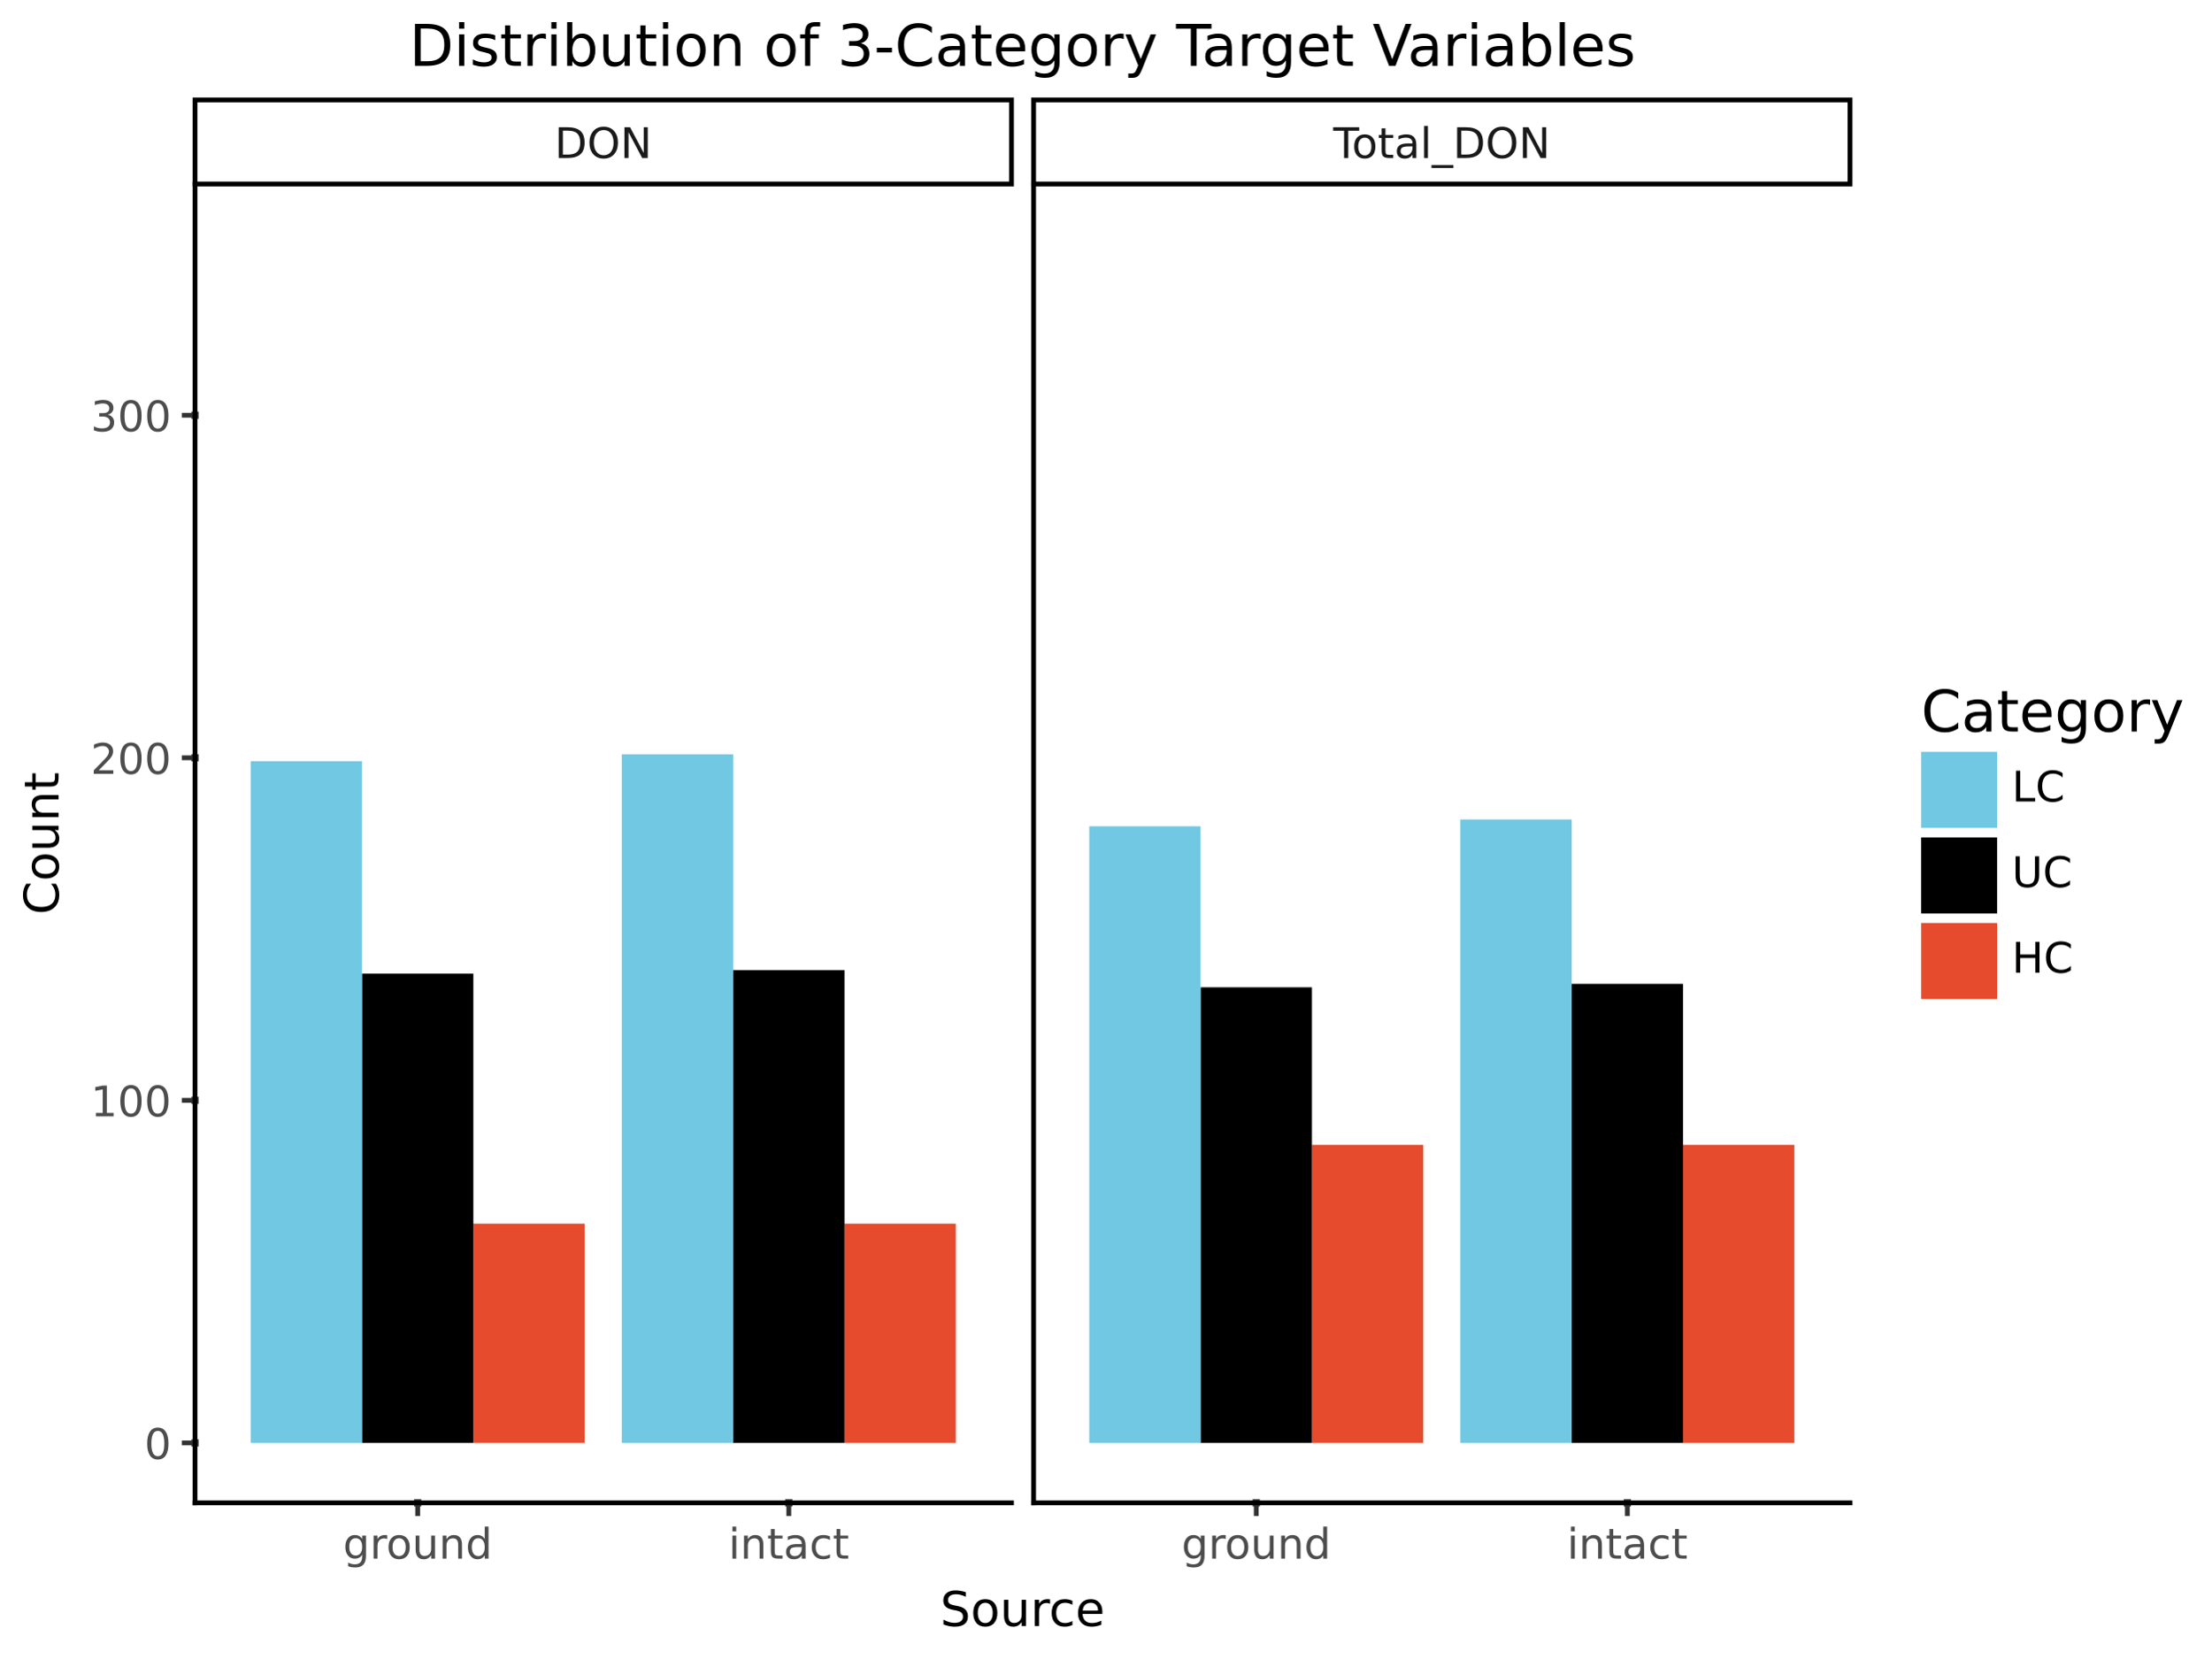
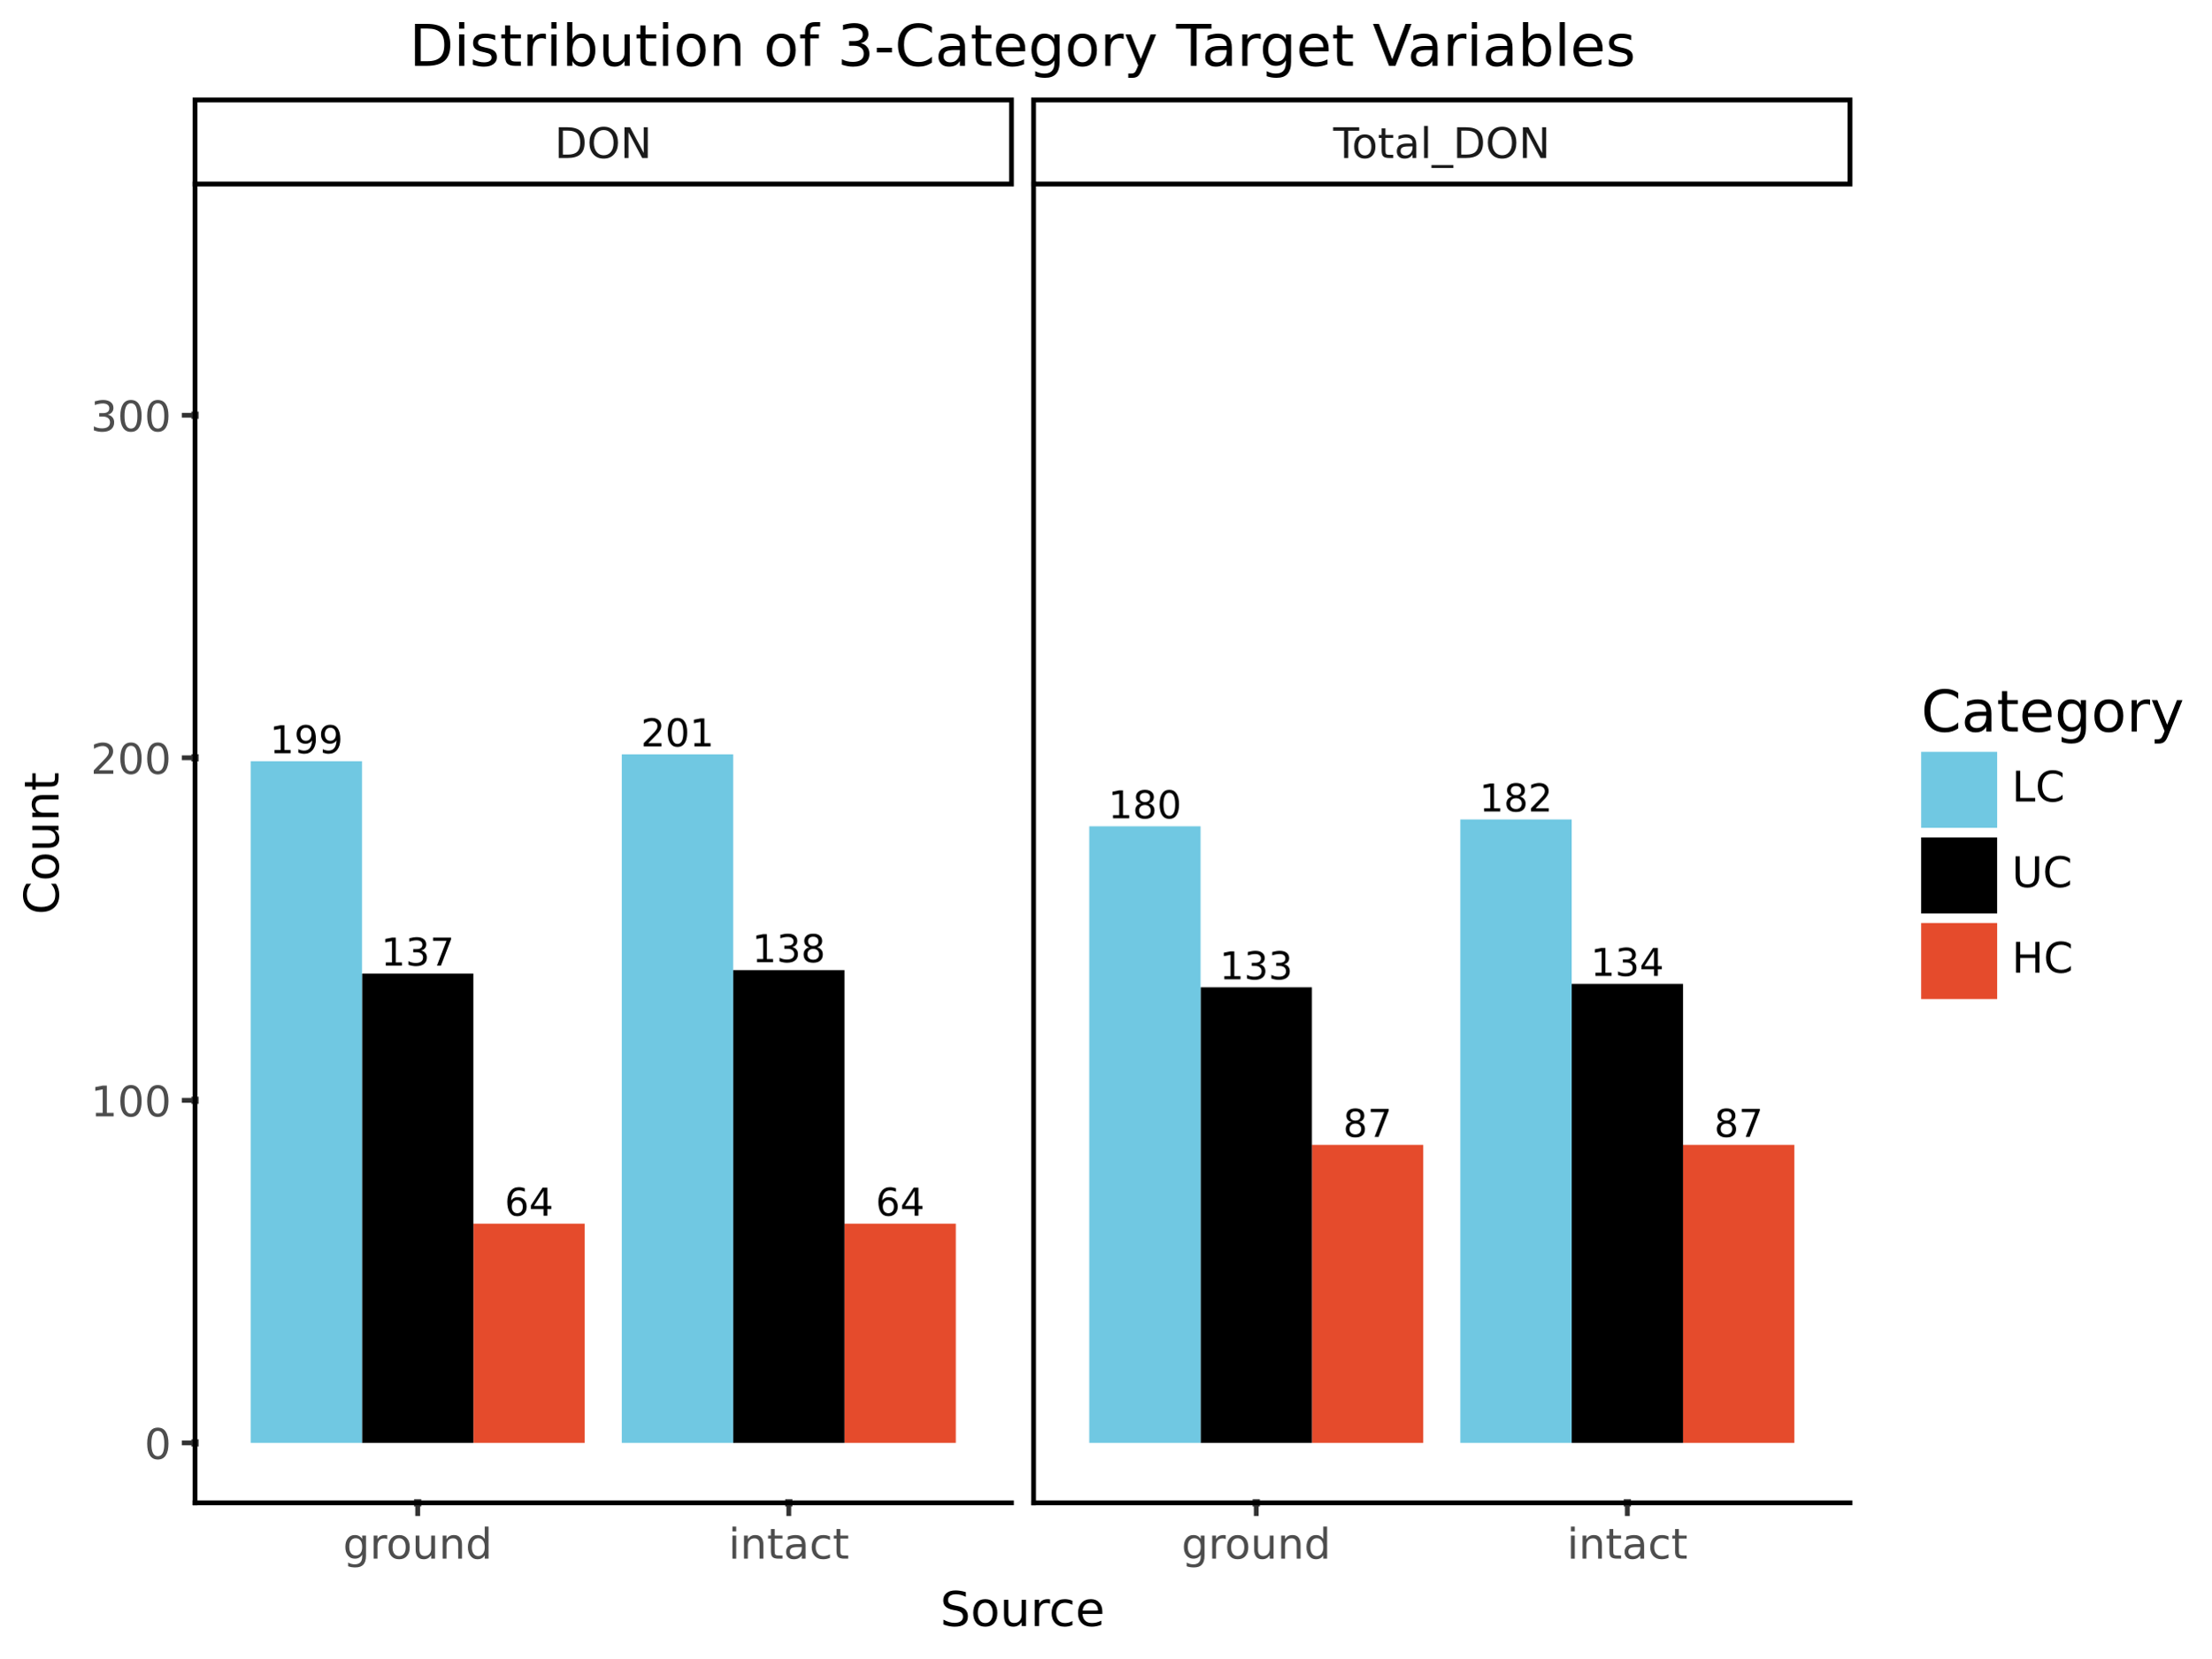
<svg xmlns="http://www.w3.org/2000/svg" xmlns:xlink="http://www.w3.org/1999/xlink" width="460.8pt" height="345.6pt" viewBox="0 0 460.8 345.6" version="1.1">
  <defs>
    <style type="text/css">*{stroke-linejoin: round; stroke-linecap: butt}</style>
  </defs>
  <g id="figure_1">
    <g id="patch_1">
      <path d="M 0 345.6  L 460.8 345.6  L 460.8 0  L 0 0  z " style="fill: #ffffff" />
    </g>
    <g id="patch_2">
      <path d="M 0 345.6  L 460.8 345.6  L 460.8 0  L 0 0  L 0 345.6  z " style="fill: none; stroke: #ffffff; stroke-linejoin: miter" />
    </g>
    <g id="axes_1">
      <g id="patch_3">
        <path d="M 40.641 313.239  L 210.792 313.239  L 210.792 38.353  L 40.641 38.353  z " style="fill: #ffffff" />
      </g>
      <g id="matplotlib.axis_1">
        <g id="xtick_1">
          <g id="line2d_1">
            <path d="M 87.046 313.239  " style="fill: none; stroke: #333333; stroke-width: 1.5; stroke-linecap: square" />
            <defs>
-               <path id="m19a35c6910" d="M 0 0  L 0 2.75  " style="stroke: #333333" />
+               <path id="mfbbc9f07fa" d="M 0 0  L 0 2.75  " style="stroke: #333333" />
            </defs>
            <g>
-               <use xlink:href="#m19a35c6910" x="87.046" y="313.239" style="fill: #333333; stroke: #333333" />
+               <use xlink:href="#mfbbc9f07fa" x="87.046" y="313.239" style="fill: #333333; stroke: #333333" />
            </g>
          </g>
          <g id="text_1">
            <g style="fill: #4d4d4d" transform="translate(71.48017 324.8757) scale(0.088 -0.088)">
              <defs>
                <path id="DejaVuSans-67" d="M 2906 1791  Q 2906 2416 2648 2759  Q 2391 3103 1925 3103  Q 1463 3103 1205 2759  Q 947 2416 947 1791  Q 947 1169 1205 825  Q 1463 481 1925 481  Q 2391 481 2648 825  Q 2906 1169 2906 1791  z M 3481 434  Q 3481 -459 3084 -895  Q 2688 -1331 1869 -1331  Q 1566 -1331 1297 -1286  Q 1028 -1241 775 -1147  L 775 -588  Q 1028 -725 1275 -790  Q 1522 -856 1778 -856  Q 2344 -856 2625 -561  Q 2906 -266 2906 331  L 2906 616  Q 2728 306 2450 153  Q 2172 0 1784 0  Q 1141 0 747 490  Q 353 981 353 1791  Q 353 2603 747 3093  Q 1141 3584 1784 3584  Q 2172 3584 2450 3431  Q 2728 3278 2906 2969  L 2906 3500  L 3481 3500  L 3481 434  z " transform="scale(0.015625)" />
                <path id="DejaVuSans-72" d="M 2631 2963  Q 2534 3019 2420 3045  Q 2306 3072 2169 3072  Q 1681 3072 1420 2755  Q 1159 2438 1159 1844  L 1159 0  L 581 0  L 581 3500  L 1159 3500  L 1159 2956  Q 1341 3275 1631 3429  Q 1922 3584 2338 3584  Q 2397 3584 2469 3576  Q 2541 3569 2628 3553  L 2631 2963  z " transform="scale(0.015625)" />
                <path id="DejaVuSans-6f" d="M 1959 3097  Q 1497 3097 1228 2736  Q 959 2375 959 1747  Q 959 1119 1226 758  Q 1494 397 1959 397  Q 2419 397 2687 759  Q 2956 1122 2956 1747  Q 2956 2369 2687 2733  Q 2419 3097 1959 3097  z M 1959 3584  Q 2709 3584 3137 3096  Q 3566 2609 3566 1747  Q 3566 888 3137 398  Q 2709 -91 1959 -91  Q 1206 -91 779 398  Q 353 888 353 1747  Q 353 2609 779 3096  Q 1206 3584 1959 3584  z " transform="scale(0.015625)" />
                <path id="DejaVuSans-75" d="M 544 1381  L 544 3500  L 1119 3500  L 1119 1403  Q 1119 906 1312 657  Q 1506 409 1894 409  Q 2359 409 2629 706  Q 2900 1003 2900 1516  L 2900 3500  L 3475 3500  L 3475 0  L 2900 0  L 2900 538  Q 2691 219 2414 64  Q 2138 -91 1772 -91  Q 1169 -91 856 284  Q 544 659 544 1381  z M 1991 3584  L 1991 3584  z " transform="scale(0.015625)" />
                <path id="DejaVuSans-6e" d="M 3513 2113  L 3513 0  L 2938 0  L 2938 2094  Q 2938 2591 2744 2837  Q 2550 3084 2163 3084  Q 1697 3084 1428 2787  Q 1159 2491 1159 1978  L 1159 0  L 581 0  L 581 3500  L 1159 3500  L 1159 2956  Q 1366 3272 1645 3428  Q 1925 3584 2291 3584  Q 2894 3584 3203 3211  Q 3513 2838 3513 2113  z " transform="scale(0.015625)" />
                <path id="DejaVuSans-64" d="M 2906 2969  L 2906 4863  L 3481 4863  L 3481 0  L 2906 0  L 2906 525  Q 2725 213 2448 61  Q 2172 -91 1784 -91  Q 1150 -91 751 415  Q 353 922 353 1747  Q 353 2572 751 3078  Q 1150 3584 1784 3584  Q 2172 3584 2448 3432  Q 2725 3281 2906 2969  z M 947 1747  Q 947 1113 1208 752  Q 1469 391 1925 391  Q 2381 391 2643 752  Q 2906 1113 2906 1747  Q 2906 2381 2643 2742  Q 2381 3103 1925 3103  Q 1469 3103 1208 2742  Q 947 2381 947 1747  z " transform="scale(0.015625)" />
              </defs>
              <use xlink:href="#DejaVuSans-67" />
              <use xlink:href="#DejaVuSans-72" transform="translate(63.47656 0)" />
              <use xlink:href="#DejaVuSans-6f" transform="translate(102.3398 0)" />
              <use xlink:href="#DejaVuSans-75" transform="translate(163.5215 0)" />
              <use xlink:href="#DejaVuSans-6e" transform="translate(226.9004 0)" />
              <use xlink:href="#DejaVuSans-64" transform="translate(290.2793 0)" />
            </g>
          </g>
        </g>
        <g id="xtick_2">
          <g id="line2d_2">
            <path d="M 164.387 313.239  " style="fill: none; stroke: #333333; stroke-width: 1.5; stroke-linecap: square" />
            <g>
-               <use xlink:href="#m19a35c6910" x="164.387" y="313.239" style="fill: #333333; stroke: #333333" />
+               <use xlink:href="#mfbbc9f07fa" x="164.387" y="313.239" style="fill: #333333; stroke: #333333" />
            </g>
          </g>
          <g id="text_2">
            <g style="fill: #4d4d4d" transform="translate(151.8106 324.8757) scale(0.088 -0.088)">
              <defs>
                <path id="DejaVuSans-69" d="M 603 3500  L 1178 3500  L 1178 0  L 603 0  L 603 3500  z M 603 4863  L 1178 4863  L 1178 4134  L 603 4134  L 603 4863  z " transform="scale(0.015625)" />
                <path id="DejaVuSans-74" d="M 1172 4494  L 1172 3500  L 2356 3500  L 2356 3053  L 1172 3053  L 1172 1153  Q 1172 725 1289 603  Q 1406 481 1766 481  L 2356 481  L 2356 0  L 1766 0  Q 1100 0 847 248  Q 594 497 594 1153  L 594 3053  L 172 3053  L 172 3500  L 594 3500  L 594 4494  L 1172 4494  z " transform="scale(0.015625)" />
                <path id="DejaVuSans-61" d="M 2194 1759  Q 1497 1759 1228 1600  Q 959 1441 959 1056  Q 959 750 1161 570  Q 1363 391 1709 391  Q 2188 391 2477 730  Q 2766 1069 2766 1631  L 2766 1759  L 2194 1759  z M 3341 1997  L 3341 0  L 2766 0  L 2766 531  Q 2569 213 2275 61  Q 1981 -91 1556 -91  Q 1019 -91 701 211  Q 384 513 384 1019  Q 384 1609 779 1909  Q 1175 2209 1959 2209  L 2766 2209  L 2766 2266  Q 2766 2663 2505 2880  Q 2244 3097 1772 3097  Q 1472 3097 1187 3025  Q 903 2953 641 2809  L 641 3341  Q 956 3463 1253 3523  Q 1550 3584 1831 3584  Q 2591 3584 2966 3190  Q 3341 2797 3341 1997  z " transform="scale(0.015625)" />
                <path id="DejaVuSans-63" d="M 3122 3366  L 3122 2828  Q 2878 2963 2633 3030  Q 2388 3097 2138 3097  Q 1578 3097 1268 2742  Q 959 2388 959 1747  Q 959 1106 1268 751  Q 1578 397 2138 397  Q 2388 397 2633 464  Q 2878 531 3122 666  L 3122 134  Q 2881 22 2623 -34  Q 2366 -91 2075 -91  Q 1284 -91 818 406  Q 353 903 353 1747  Q 353 2603 823 3093  Q 1294 3584 2113 3584  Q 2378 3584 2631 3529  Q 2884 3475 3122 3366  z " transform="scale(0.015625)" />
              </defs>
              <use xlink:href="#DejaVuSans-69" />
              <use xlink:href="#DejaVuSans-6e" transform="translate(27.7832 0)" />
              <use xlink:href="#DejaVuSans-74" transform="translate(91.16211 0)" />
              <use xlink:href="#DejaVuSans-61" transform="translate(130.3711 0)" />
              <use xlink:href="#DejaVuSans-63" transform="translate(191.6504 0)" />
              <use xlink:href="#DejaVuSans-74" transform="translate(246.6309 0)" />
            </g>
          </g>
        </g>
      </g>
      <g id="matplotlib.axis_2">
        <g id="ytick_1">
          <g id="line2d_3">
            <path d="M 40.641 300.744  " style="fill: none; stroke: #333333; stroke-width: 1.5; stroke-linecap: square" />
            <defs>
-               <path id="md6011fda86" d="M 0 0  L -2.75 0  " style="stroke: #333333" />
+               <path id="m0cff891eff" d="M 0 0  L -2.75 0  " style="stroke: #333333" />
            </defs>
            <g>
-               <use xlink:href="#md6011fda86" x="40.641" y="300.744" style="fill: #333333; stroke: #333333" />
+               <use xlink:href="#m0cff891eff" x="40.641" y="300.744" style="fill: #333333; stroke: #333333" />
            </g>
          </g>
          <g id="text_3">
            <g style="fill: #4d4d4d" transform="translate(30.09212 304.0876) scale(0.088 -0.088)">
              <defs>
                <path id="DejaVuSans-30" d="M 2034 4250  Q 1547 4250 1301 3770  Q 1056 3291 1056 2328  Q 1056 1369 1301 889  Q 1547 409 2034 409  Q 2525 409 2770 889  Q 3016 1369 3016 2328  Q 3016 3291 2770 3770  Q 2525 4250 2034 4250  z M 2034 4750  Q 2819 4750 3233 4129  Q 3647 3509 3647 2328  Q 3647 1150 3233 529  Q 2819 -91 2034 -91  Q 1250 -91 836 529  Q 422 1150 422 2328  Q 422 3509 836 4129  Q 1250 4750 2034 4750  z " transform="scale(0.015625)" />
              </defs>
              <use xlink:href="#DejaVuSans-30" />
            </g>
          </g>
        </g>
        <g id="ytick_2">
          <g id="line2d_4">
            <path d="M 40.641 229.345  " style="fill: none; stroke: #333333; stroke-width: 1.5; stroke-linecap: square" />
            <g>
-               <use xlink:href="#md6011fda86" x="40.641" y="229.345" style="fill: #333333; stroke: #333333" />
+               <use xlink:href="#m0cff891eff" x="40.641" y="229.345" style="fill: #333333; stroke: #333333" />
            </g>
          </g>
          <g id="text_4">
            <g style="fill: #4d4d4d" transform="translate(18.89412 232.6885) scale(0.088 -0.088)">
              <defs>
                <path id="DejaVuSans-31" d="M 794 531  L 1825 531  L 1825 4091  L 703 3866  L 703 4441  L 1819 4666  L 2450 4666  L 2450 531  L 3481 531  L 3481 0  L 794 0  L 794 531  z " transform="scale(0.015625)" />
              </defs>
              <use xlink:href="#DejaVuSans-31" />
              <use xlink:href="#DejaVuSans-30" transform="translate(63.62305 0)" />
              <use xlink:href="#DejaVuSans-30" transform="translate(127.2461 0)" />
            </g>
          </g>
        </g>
        <g id="ytick_3">
          <g id="line2d_5">
            <path d="M 40.641 157.946  " style="fill: none; stroke: #333333; stroke-width: 1.5; stroke-linecap: square" />
            <g>
-               <use xlink:href="#md6011fda86" x="40.641" y="157.946" style="fill: #333333; stroke: #333333" />
+               <use xlink:href="#m0cff891eff" x="40.641" y="157.946" style="fill: #333333; stroke: #333333" />
            </g>
          </g>
          <g id="text_5">
            <g style="fill: #4d4d4d" transform="translate(18.89412 161.2895) scale(0.088 -0.088)">
              <defs>
                <path id="DejaVuSans-32" d="M 1228 531  L 3431 531  L 3431 0  L 469 0  L 469 531  Q 828 903 1448 1529  Q 2069 2156 2228 2338  Q 2531 2678 2651 2914  Q 2772 3150 2772 3378  Q 2772 3750 2511 3984  Q 2250 4219 1831 4219  Q 1534 4219 1204 4116  Q 875 4013 500 3803  L 500 4441  Q 881 4594 1212 4672  Q 1544 4750 1819 4750  Q 2544 4750 2975 4387  Q 3406 4025 3406 3419  Q 3406 3131 3298 2873  Q 3191 2616 2906 2266  Q 2828 2175 2409 1742  Q 1991 1309 1228 531  z " transform="scale(0.015625)" />
              </defs>
              <use xlink:href="#DejaVuSans-32" />
              <use xlink:href="#DejaVuSans-30" transform="translate(63.62305 0)" />
              <use xlink:href="#DejaVuSans-30" transform="translate(127.2461 0)" />
            </g>
          </g>
        </g>
        <g id="ytick_4">
          <g id="line2d_6">
            <path d="M 40.641 86.547  " style="fill: none; stroke: #333333; stroke-width: 1.5; stroke-linecap: square" />
            <g>
-               <use xlink:href="#md6011fda86" x="40.641" y="86.547" style="fill: #333333; stroke: #333333" />
+               <use xlink:href="#m0cff891eff" x="40.641" y="86.547" style="fill: #333333; stroke: #333333" />
            </g>
          </g>
          <g id="text_6">
            <g style="fill: #4d4d4d" transform="translate(18.89412 89.89043) scale(0.088 -0.088)">
              <defs>
                <path id="DejaVuSans-33" d="M 2597 2516  Q 3050 2419 3304 2112  Q 3559 1806 3559 1356  Q 3559 666 3084 287  Q 2609 -91 1734 -91  Q 1441 -91 1130 -33  Q 819 25 488 141  L 488 750  Q 750 597 1062 519  Q 1375 441 1716 441  Q 2309 441 2620 675  Q 2931 909 2931 1356  Q 2931 1769 2642 2001  Q 2353 2234 1838 2234  L 1294 2234  L 1294 2753  L 1863 2753  Q 2328 2753 2575 2939  Q 2822 3125 2822 3475  Q 2822 3834 2567 4026  Q 2313 4219 1838 4219  Q 1578 4219 1281 4162  Q 984 4106 628 3988  L 628 4550  Q 988 4650 1302 4700  Q 1616 4750 1894 4750  Q 2613 4750 3031 4423  Q 3450 4097 3450 3541  Q 3450 3153 3228 2886  Q 3006 2619 2597 2516  z " transform="scale(0.015625)" />
              </defs>
              <use xlink:href="#DejaVuSans-33" />
              <use xlink:href="#DejaVuSans-30" transform="translate(63.62305 0)" />
              <use xlink:href="#DejaVuSans-30" transform="translate(127.2461 0)" />
            </g>
          </g>
        </g>
        <g id="ytick_5" />
        <g id="ytick_6" />
        <g id="ytick_7" />
        <g id="ytick_8" />
      </g>
      <g id="PolyCollection_1">
-         <path d="M 98.647 300.744  L 98.647 255.049  L 121.849 255.049  L 121.849 300.744  z " clip-path="url(#p2ae4a97355)" style="fill: #e54b2c" />
-         <path d="M 75.445 300.744  L 75.445 202.928  L 98.647 202.928  L 98.647 300.744  z " clip-path="url(#p2ae4a97355)" />
-         <path d="M 52.242 300.744  L 52.242 158.66  L 75.445 158.66  L 75.445 300.744  z " clip-path="url(#p2ae4a97355)" style="fill: #70c8e2" />
-         <path d="M 175.988 300.744  L 175.988 255.049  L 199.191 255.049  L 199.191 300.744  z " clip-path="url(#p2ae4a97355)" style="fill: #e54b2c" />
-         <path d="M 152.786 300.744  L 152.786 202.214  L 175.988 202.214  L 175.988 300.744  z " clip-path="url(#p2ae4a97355)" />
-         <path d="M 129.584 300.744  L 129.584 157.232  L 152.786 157.232  L 152.786 300.744  z " clip-path="url(#p2ae4a97355)" style="fill: #70c8e2" />
+         <path d="M 98.647 300.744  L 98.647 255.049  L 121.849 255.049  L 121.849 300.744  z " clip-path="url(#pa6e3d6fcbc)" style="fill: #e54b2c" />
+         <path d="M 75.445 300.744  L 75.445 202.928  L 98.647 202.928  L 98.647 300.744  z " clip-path="url(#pa6e3d6fcbc)" />
+         <path d="M 52.242 300.744  L 52.242 158.66  L 75.445 158.66  L 75.445 300.744  z " clip-path="url(#pa6e3d6fcbc)" style="fill: #70c8e2" />
+         <path d="M 175.988 300.744  L 175.988 255.049  L 199.191 255.049  L 199.191 300.744  z " clip-path="url(#pa6e3d6fcbc)" style="fill: #e54b2c" />
+         <path d="M 152.786 300.744  L 152.786 202.214  L 175.988 202.214  L 175.988 300.744  z " clip-path="url(#pa6e3d6fcbc)" />
+         <path d="M 129.584 300.744  L 129.584 157.232  L 152.786 157.232  L 152.786 300.744  z " clip-path="url(#pa6e3d6fcbc)" style="fill: #70c8e2" />
+       </g>
+       <g id="text_7">
+         <g clip-path="url(#pa6e3d6fcbc)">
+           <g transform="translate(56.20849 156.9964) scale(0.08 -0.08)">
+             <defs>
+               <path id="DejaVuSans-39" d="M 703 97  L 703 672  Q 941 559 1184 500  Q 1428 441 1663 441  Q 2288 441 2617 861  Q 2947 1281 2994 2138  Q 2813 1869 2534 1725  Q 2256 1581 1919 1581  Q 1219 1581 811 2004  Q 403 2428 403 3163  Q 403 3881 828 4315  Q 1253 4750 1959 4750  Q 2769 4750 3195 4129  Q 3622 3509 3622 2328  Q 3622 1225 3098 567  Q 2575 -91 1691 -91  Q 1453 -91 1209 -44  Q 966 3 703 97  z M 1959 2075  Q 2384 2075 2632 2365  Q 2881 2656 2881 3163  Q 2881 3666 2632 3958  Q 2384 4250 1959 4250  Q 1534 4250 1286 3958  Q 1038 3666 1038 3163  Q 1038 2656 1286 2365  Q 1534 2075 1959 2075  z " transform="scale(0.015625)" />
+             </defs>
+             <use xlink:href="#DejaVuSans-31" />
+             <use xlink:href="#DejaVuSans-39" transform="translate(63.62305 0)" />
+             <use xlink:href="#DejaVuSans-39" transform="translate(127.2461 0)" />
+           </g>
+         </g>
+       </g>
+       <g id="text_8">
+         <g clip-path="url(#pa6e3d6fcbc)">
+           <g transform="translate(133.5497 155.5684) scale(0.08 -0.08)">
+             <use xlink:href="#DejaVuSans-32" />
+             <use xlink:href="#DejaVuSans-30" transform="translate(63.62305 0)" />
+             <use xlink:href="#DejaVuSans-31" transform="translate(127.2461 0)" />
+           </g>
+         </g>
+       </g>
+       <g id="text_9">
+         <g clip-path="url(#pa6e3d6fcbc)">
+           <g transform="translate(79.41086 201.2638) scale(0.08 -0.08)">
+             <defs>
+               <path id="DejaVuSans-37" d="M 525 4666  L 3525 4666  L 3525 4397  L 1831 0  L 1172 0  L 2766 4134  L 525 4134  L 525 4666  z " transform="scale(0.015625)" />
+             </defs>
+             <use xlink:href="#DejaVuSans-31" />
+             <use xlink:href="#DejaVuSans-33" transform="translate(63.62305 0)" />
+             <use xlink:href="#DejaVuSans-37" transform="translate(127.2461 0)" />
+           </g>
+         </g>
+       </g>
+       <g id="text_10">
+         <g clip-path="url(#pa6e3d6fcbc)">
+           <g transform="translate(156.7521 200.5498) scale(0.08 -0.08)">
+             <defs>
+               <path id="DejaVuSans-38" d="M 2034 2216  Q 1584 2216 1326 1975  Q 1069 1734 1069 1313  Q 1069 891 1326 650  Q 1584 409 2034 409  Q 2484 409 2743 651  Q 3003 894 3003 1313  Q 3003 1734 2745 1975  Q 2488 2216 2034 2216  z M 1403 2484  Q 997 2584 770 2862  Q 544 3141 544 3541  Q 544 4100 942 4425  Q 1341 4750 2034 4750  Q 2731 4750 3128 4425  Q 3525 4100 3525 3541  Q 3525 3141 3298 2862  Q 3072 2584 2669 2484  Q 3125 2378 3379 2068  Q 3634 1759 3634 1313  Q 3634 634 3220 271  Q 2806 -91 2034 -91  Q 1263 -91 848 271  Q 434 634 434 1313  Q 434 1759 690 2068  Q 947 2378 1403 2484  z M 1172 3481  Q 1172 3119 1398 2916  Q 1625 2713 2034 2713  Q 2441 2713 2670 2916  Q 2900 3119 2900 3481  Q 2900 3844 2670 4047  Q 2441 4250 2034 4250  Q 1625 4250 1398 4047  Q 1172 3844 1172 3481  z " transform="scale(0.015625)" />
+             </defs>
+             <use xlink:href="#DejaVuSans-31" />
+             <use xlink:href="#DejaVuSans-33" transform="translate(63.62305 0)" />
+             <use xlink:href="#DejaVuSans-38" transform="translate(127.2461 0)" />
+           </g>
+         </g>
+       </g>
+       <g id="text_11">
+         <g clip-path="url(#pa6e3d6fcbc)">
+           <g transform="translate(105.1582 253.3851) scale(0.08 -0.08)">
+             <defs>
+               <path id="DejaVuSans-36" d="M 2113 2584  Q 1688 2584 1439 2293  Q 1191 2003 1191 1497  Q 1191 994 1439 701  Q 1688 409 2113 409  Q 2538 409 2786 701  Q 3034 994 3034 1497  Q 3034 2003 2786 2293  Q 2538 2584 2113 2584  z M 3366 4563  L 3366 3988  Q 3128 4100 2886 4159  Q 2644 4219 2406 4219  Q 1781 4219 1451 3797  Q 1122 3375 1075 2522  Q 1259 2794 1537 2939  Q 1816 3084 2150 3084  Q 2853 3084 3261 2657  Q 3669 2231 3669 1497  Q 3669 778 3244 343  Q 2819 -91 2113 -91  Q 1303 -91 875 529  Q 447 1150 447 2328  Q 447 3434 972 4092  Q 1497 4750 2381 4750  Q 2619 4750 2861 4703  Q 3103 4656 3366 4563  z " transform="scale(0.015625)" />
+               <path id="DejaVuSans-34" d="M 2419 4116  L 825 1625  L 2419 1625  L 2419 4116  z M 2253 4666  L 3047 4666  L 3047 1625  L 3713 1625  L 3713 1100  L 3047 1100  L 3047 0  L 2419 0  L 2419 1100  L 313 1100  L 313 1709  L 2253 4666  z " transform="scale(0.015625)" />
+             </defs>
+             <use xlink:href="#DejaVuSans-36" />
+             <use xlink:href="#DejaVuSans-34" transform="translate(63.62305 0)" />
+           </g>
+         </g>
+       </g>
+       <g id="text_12">
+         <g clip-path="url(#pa6e3d6fcbc)">
+           <g transform="translate(182.4994 253.3851) scale(0.08 -0.08)">
+             <use xlink:href="#DejaVuSans-36" />
+             <use xlink:href="#DejaVuSans-34" transform="translate(63.62305 0)" />
+           </g>
+         </g>
      </g>
      <g id="patch_4">
        <path d="M 40.641 313.239  L 40.641 38.353  " style="fill: none; stroke: #000000; stroke-linejoin: miter; stroke-linecap: square" />
      </g>
      <g id="patch_5">
        <path d="M 40.641 313.239  L 210.792 313.239  " style="fill: none; stroke: #000000; stroke-linejoin: miter; stroke-linecap: square" />
      </g>
    </g>
    <g id="axes_2">
      <g id="patch_6">
        <path d="M 215.4 313.239  L 385.55 313.239  L 385.55 38.353  L 215.4 38.353  z " style="fill: #ffffff" />
      </g>
      <g id="matplotlib.axis_3">
        <g id="xtick_3">
          <g id="line2d_7">
            <path d="M 261.805 313.239  " style="fill: none; stroke: #333333; stroke-width: 1.5; stroke-linecap: square" />
            <g>
-               <use xlink:href="#m19a35c6910" x="261.805" y="313.239" style="fill: #333333; stroke: #333333" />
-             </g>
-           </g>
-           <g id="text_7">
+               <use xlink:href="#mfbbc9f07fa" x="261.805" y="313.239" style="fill: #333333; stroke: #333333" />
+             </g>
+           </g>
+           <g id="text_13">
            <g style="fill: #4d4d4d" transform="translate(246.2389 324.8757) scale(0.088 -0.088)">
              <use xlink:href="#DejaVuSans-67" />
              <use xlink:href="#DejaVuSans-72" transform="translate(63.47656 0)" />
              <use xlink:href="#DejaVuSans-6f" transform="translate(102.3398 0)" />
              <use xlink:href="#DejaVuSans-75" transform="translate(163.5215 0)" />
              <use xlink:href="#DejaVuSans-6e" transform="translate(226.9004 0)" />
              <use xlink:href="#DejaVuSans-64" transform="translate(290.2793 0)" />
            </g>
          </g>
        </g>
        <g id="xtick_4">
          <g id="line2d_8">
            <path d="M 339.146 313.239  " style="fill: none; stroke: #333333; stroke-width: 1.5; stroke-linecap: square" />
            <g>
-               <use xlink:href="#m19a35c6910" x="339.146" y="313.239" style="fill: #333333; stroke: #333333" />
-             </g>
-           </g>
-           <g id="text_8">
+               <use xlink:href="#mfbbc9f07fa" x="339.146" y="313.239" style="fill: #333333; stroke: #333333" />
+             </g>
+           </g>
+           <g id="text_14">
            <g style="fill: #4d4d4d" transform="translate(326.5693 324.8757) scale(0.088 -0.088)">
              <use xlink:href="#DejaVuSans-69" />
              <use xlink:href="#DejaVuSans-6e" transform="translate(27.7832 0)" />
              <use xlink:href="#DejaVuSans-74" transform="translate(91.16211 0)" />
              <use xlink:href="#DejaVuSans-61" transform="translate(130.3711 0)" />
              <use xlink:href="#DejaVuSans-63" transform="translate(191.6504 0)" />
              <use xlink:href="#DejaVuSans-74" transform="translate(246.6309 0)" />
            </g>
          </g>
        </g>
      </g>
      <g id="matplotlib.axis_4">
        <g id="ytick_9" />
        <g id="ytick_10" />
        <g id="ytick_11" />
        <g id="ytick_12" />
        <g id="ytick_13" />
        <g id="ytick_14" />
        <g id="ytick_15" />
        <g id="ytick_16" />
      </g>
      <g id="PolyCollection_2">
-         <path d="M 273.406 300.744  L 273.406 238.627  L 296.608 238.627  L 296.608 300.744  z " clip-path="url(#pb063f8a151)" style="fill: #e54b2c" />
-         <path d="M 250.203 300.744  L 250.203 205.784  L 273.406 205.784  L 273.406 300.744  z " clip-path="url(#pb063f8a151)" />
-         <path d="M 227.001 300.744  L 227.001 172.226  L 250.203 172.226  L 250.203 300.744  z " clip-path="url(#pb063f8a151)" style="fill: #70c8e2" />
-         <path d="M 350.747 300.744  L 350.747 238.627  L 373.949 238.627  L 373.949 300.744  z " clip-path="url(#pb063f8a151)" style="fill: #e54b2c" />
-         <path d="M 327.545 300.744  L 327.545 205.07  L 350.747 205.07  L 350.747 300.744  z " clip-path="url(#pb063f8a151)" />
-         <path d="M 304.342 300.744  L 304.342 170.798  L 327.545 170.798  L 327.545 300.744  z " clip-path="url(#pb063f8a151)" style="fill: #70c8e2" />
+         <path d="M 273.406 300.744  L 273.406 238.627  L 296.608 238.627  L 296.608 300.744  z " clip-path="url(#p2713c1a8ba)" style="fill: #e54b2c" />
+         <path d="M 250.203 300.744  L 250.203 205.784  L 273.406 205.784  L 273.406 300.744  z " clip-path="url(#p2713c1a8ba)" />
+         <path d="M 227.001 300.744  L 227.001 172.226  L 250.203 172.226  L 250.203 300.744  z " clip-path="url(#p2713c1a8ba)" style="fill: #70c8e2" />
+         <path d="M 350.747 300.744  L 350.747 238.627  L 373.949 238.627  L 373.949 300.744  z " clip-path="url(#p2713c1a8ba)" style="fill: #e54b2c" />
+         <path d="M 327.545 300.744  L 327.545 205.07  L 350.747 205.07  L 350.747 300.744  z " clip-path="url(#p2713c1a8ba)" />
+         <path d="M 304.342 300.744  L 304.342 170.798  L 327.545 170.798  L 327.545 300.744  z " clip-path="url(#p2713c1a8ba)" style="fill: #70c8e2" />
+       </g>
+       <g id="text_15">
+         <g clip-path="url(#p2713c1a8ba)">
+           <g transform="translate(230.9672 170.5622) scale(0.08 -0.08)">
+             <use xlink:href="#DejaVuSans-31" />
+             <use xlink:href="#DejaVuSans-38" transform="translate(63.62305 0)" />
+             <use xlink:href="#DejaVuSans-30" transform="translate(127.2461 0)" />
+           </g>
+         </g>
+       </g>
+       <g id="text_16">
+         <g clip-path="url(#p2713c1a8ba)">
+           <g transform="translate(308.3084 169.1343) scale(0.08 -0.08)">
+             <use xlink:href="#DejaVuSans-31" />
+             <use xlink:href="#DejaVuSans-38" transform="translate(63.62305 0)" />
+             <use xlink:href="#DejaVuSans-32" transform="translate(127.2461 0)" />
+           </g>
+         </g>
+       </g>
+       <g id="text_17">
+         <g clip-path="url(#p2713c1a8ba)">
+           <g transform="translate(254.1695 204.1198) scale(0.08 -0.08)">
+             <use xlink:href="#DejaVuSans-31" />
+             <use xlink:href="#DejaVuSans-33" transform="translate(63.62305 0)" />
+             <use xlink:href="#DejaVuSans-33" transform="translate(127.2461 0)" />
+           </g>
+         </g>
+       </g>
+       <g id="text_18">
+         <g clip-path="url(#p2713c1a8ba)">
+           <g transform="translate(331.5108 203.4058) scale(0.08 -0.08)">
+             <use xlink:href="#DejaVuSans-31" />
+             <use xlink:href="#DejaVuSans-33" transform="translate(63.62305 0)" />
+             <use xlink:href="#DejaVuSans-34" transform="translate(127.2461 0)" />
+           </g>
+         </g>
+       </g>
+       <g id="text_19">
+         <g clip-path="url(#p2713c1a8ba)">
+           <g transform="translate(279.9169 236.9634) scale(0.08 -0.08)">
+             <use xlink:href="#DejaVuSans-38" />
+             <use xlink:href="#DejaVuSans-37" transform="translate(63.62305 0)" />
+           </g>
+         </g>
+       </g>
+       <g id="text_20">
+         <g clip-path="url(#p2713c1a8ba)">
+           <g transform="translate(357.2581 236.9634) scale(0.08 -0.08)">
+             <use xlink:href="#DejaVuSans-38" />
+             <use xlink:href="#DejaVuSans-37" transform="translate(63.62305 0)" />
+           </g>
+         </g>
      </g>
      <g id="patch_7">
        <path d="M 215.4 313.239  L 215.4 38.353  " style="fill: none; stroke: #000000; stroke-linejoin: miter; stroke-linecap: square" />
      </g>
      <g id="patch_8">
        <path d="M 215.4 313.239  L 385.55 313.239  " style="fill: none; stroke: #000000; stroke-linejoin: miter; stroke-linecap: square" />
      </g>
    </g>
-     <g id="text_9">
+     <g id="text_21">
      <g transform="translate(85.30519 13.72612) scale(0.12 -0.12)">
        <defs>
          <path id="DejaVuSans-44" d="M 1259 4147  L 1259 519  L 2022 519  Q 2988 519 3436 956  Q 3884 1394 3884 2338  Q 3884 3275 3436 3711  Q 2988 4147 2022 4147  L 1259 4147  z M 628 4666  L 1925 4666  Q 3281 4666 3915 4102  Q 4550 3538 4550 2338  Q 4550 1131 3912 565  Q 3275 0 1925 0  L 628 0  L 628 4666  z " transform="scale(0.015625)" />
          <path id="DejaVuSans-73" d="M 2834 3397  L 2834 2853  Q 2591 2978 2328 3040  Q 2066 3103 1784 3103  Q 1356 3103 1142 2972  Q 928 2841 928 2578  Q 928 2378 1081 2264  Q 1234 2150 1697 2047  L 1894 2003  Q 2506 1872 2764 1633  Q 3022 1394 3022 966  Q 3022 478 2636 193  Q 2250 -91 1575 -91  Q 1294 -91 989 -36  Q 684 19 347 128  L 347 722  Q 666 556 975 473  Q 1284 391 1588 391  Q 1994 391 2212 530  Q 2431 669 2431 922  Q 2431 1156 2273 1281  Q 2116 1406 1581 1522  L 1381 1569  Q 847 1681 609 1914  Q 372 2147 372 2553  Q 372 3047 722 3315  Q 1072 3584 1716 3584  Q 2034 3584 2315 3537  Q 2597 3491 2834 3397  z " transform="scale(0.015625)" />
          <path id="DejaVuSans-62" d="M 3116 1747  Q 3116 2381 2855 2742  Q 2594 3103 2138 3103  Q 1681 3103 1420 2742  Q 1159 2381 1159 1747  Q 1159 1113 1420 752  Q 1681 391 2138 391  Q 2594 391 2855 752  Q 3116 1113 3116 1747  z M 1159 2969  Q 1341 3281 1617 3432  Q 1894 3584 2278 3584  Q 2916 3584 3314 3078  Q 3713 2572 3713 1747  Q 3713 922 3314 415  Q 2916 -91 2278 -91  Q 1894 -91 1617 61  Q 1341 213 1159 525  L 1159 0  L 581 0  L 581 4863  L 1159 4863  L 1159 2969  z " transform="scale(0.015625)" />
          <path id="DejaVuSans-20" transform="scale(0.015625)" />
          <path id="DejaVuSans-66" d="M 2375 4863  L 2375 4384  L 1825 4384  Q 1516 4384 1395 4259  Q 1275 4134 1275 3809  L 1275 3500  L 2222 3500  L 2222 3053  L 1275 3053  L 1275 0  L 697 0  L 697 3053  L 147 3053  L 147 3500  L 697 3500  L 697 3744  Q 697 4328 969 4595  Q 1241 4863 1831 4863  L 2375 4863  z " transform="scale(0.015625)" />
          <path id="DejaVuSans-2d" d="M 313 2009  L 1997 2009  L 1997 1497  L 313 1497  L 313 2009  z " transform="scale(0.015625)" />
          <path id="DejaVuSans-43" d="M 4122 4306  L 4122 3641  Q 3803 3938 3442 4084  Q 3081 4231 2675 4231  Q 1875 4231 1450 3742  Q 1025 3253 1025 2328  Q 1025 1406 1450 917  Q 1875 428 2675 428  Q 3081 428 3442 575  Q 3803 722 4122 1019  L 4122 359  Q 3791 134 3420 21  Q 3050 -91 2638 -91  Q 1578 -91 968 557  Q 359 1206 359 2328  Q 359 3453 968 4101  Q 1578 4750 2638 4750  Q 3056 4750 3426 4639  Q 3797 4528 4122 4306  z " transform="scale(0.015625)" />
          <path id="DejaVuSans-65" d="M 3597 1894  L 3597 1613  L 953 1613  Q 991 1019 1311 708  Q 1631 397 2203 397  Q 2534 397 2845 478  Q 3156 559 3463 722  L 3463 178  Q 3153 47 2828 -22  Q 2503 -91 2169 -91  Q 1331 -91 842 396  Q 353 884 353 1716  Q 353 2575 817 3079  Q 1281 3584 2069 3584  Q 2775 3584 3186 3129  Q 3597 2675 3597 1894  z M 3022 2063  Q 3016 2534 2758 2815  Q 2500 3097 2075 3097  Q 1594 3097 1305 2825  Q 1016 2553 972 2059  L 3022 2063  z " transform="scale(0.015625)" />
          <path id="DejaVuSans-79" d="M 2059 -325  Q 1816 -950 1584 -1140  Q 1353 -1331 966 -1331  L 506 -1331  L 506 -850  L 844 -850  Q 1081 -850 1212 -737  Q 1344 -625 1503 -206  L 1606 56  L 191 3500  L 800 3500  L 1894 763  L 2988 3500  L 3597 3500  L 2059 -325  z " transform="scale(0.015625)" />
          <path id="DejaVuSans-54" d="M -19 4666  L 3928 4666  L 3928 4134  L 2272 4134  L 2272 0  L 1638 0  L 1638 4134  L -19 4134  L -19 4666  z " transform="scale(0.015625)" />
          <path id="DejaVuSans-56" d="M 1831 0  L 50 4666  L 709 4666  L 2188 738  L 3669 4666  L 4325 4666  L 2547 0  L 1831 0  z " transform="scale(0.015625)" />
          <path id="DejaVuSans-6c" d="M 603 4863  L 1178 4863  L 1178 0  L 603 0  L 603 4863  z " transform="scale(0.015625)" />
        </defs>
        <use xlink:href="#DejaVuSans-44" />
        <use xlink:href="#DejaVuSans-69" transform="translate(77.00195 0)" />
        <use xlink:href="#DejaVuSans-73" transform="translate(104.7852 0)" />
        <use xlink:href="#DejaVuSans-74" transform="translate(156.8848 0)" />
        <use xlink:href="#DejaVuSans-72" transform="translate(196.0938 0)" />
        <use xlink:href="#DejaVuSans-69" transform="translate(237.207 0)" />
        <use xlink:href="#DejaVuSans-62" transform="translate(264.9902 0)" />
        <use xlink:href="#DejaVuSans-75" transform="translate(328.4668 0)" />
        <use xlink:href="#DejaVuSans-74" transform="translate(391.8457 0)" />
        <use xlink:href="#DejaVuSans-69" transform="translate(431.0547 0)" />
        <use xlink:href="#DejaVuSans-6f" transform="translate(458.8379 0)" />
        <use xlink:href="#DejaVuSans-6e" transform="translate(520.0195 0)" />
        <use xlink:href="#DejaVuSans-20" transform="translate(583.3984 0)" />
        <use xlink:href="#DejaVuSans-6f" transform="translate(615.1855 0)" />
        <use xlink:href="#DejaVuSans-66" transform="translate(676.3672 0)" />
        <use xlink:href="#DejaVuSans-20" transform="translate(711.5723 0)" />
        <use xlink:href="#DejaVuSans-33" transform="translate(743.3594 0)" />
        <use xlink:href="#DejaVuSans-2d" transform="translate(806.9824 0)" />
        <use xlink:href="#DejaVuSans-43" transform="translate(843.0664 0)" />
        <use xlink:href="#DejaVuSans-61" transform="translate(912.8906 0)" />
        <use xlink:href="#DejaVuSans-74" transform="translate(974.1699 0)" />
        <use xlink:href="#DejaVuSans-65" transform="translate(1013.379 0)" />
        <use xlink:href="#DejaVuSans-67" transform="translate(1074.902 0)" />
        <use xlink:href="#DejaVuSans-6f" transform="translate(1138.379 0)" />
        <use xlink:href="#DejaVuSans-72" transform="translate(1199.561 0)" />
        <use xlink:href="#DejaVuSans-79" transform="translate(1240.674 0)" />
        <use xlink:href="#DejaVuSans-20" transform="translate(1299.854 0)" />
        <use xlink:href="#DejaVuSans-54" transform="translate(1331.641 0)" />
        <use xlink:href="#DejaVuSans-61" transform="translate(1376.225 0)" />
        <use xlink:href="#DejaVuSans-72" transform="translate(1437.504 0)" />
        <use xlink:href="#DejaVuSans-67" transform="translate(1476.867 0)" />
        <use xlink:href="#DejaVuSans-65" transform="translate(1540.344 0)" />
        <use xlink:href="#DejaVuSans-74" transform="translate(1601.867 0)" />
        <use xlink:href="#DejaVuSans-20" transform="translate(1641.076 0)" />
        <use xlink:href="#DejaVuSans-56" transform="translate(1672.863 0)" />
        <use xlink:href="#DejaVuSans-61" transform="translate(1733.521 0)" />
        <use xlink:href="#DejaVuSans-72" transform="translate(1794.801 0)" />
        <use xlink:href="#DejaVuSans-69" transform="translate(1835.914 0)" />
        <use xlink:href="#DejaVuSans-61" transform="translate(1863.697 0)" />
        <use xlink:href="#DejaVuSans-62" transform="translate(1924.977 0)" />
        <use xlink:href="#DejaVuSans-6c" transform="translate(1988.453 0)" />
        <use xlink:href="#DejaVuSans-65" transform="translate(2016.236 0)" />
        <use xlink:href="#DejaVuSans-73" transform="translate(2077.76 0)" />
      </g>
    </g>
-     <g id="text_10">
+     <g id="text_22">
      <g transform="translate(195.9247 338.9123) scale(0.1 -0.1)">
        <defs>
          <path id="DejaVuSans-53" d="M 3425 4513  L 3425 3897  Q 3066 4069 2747 4153  Q 2428 4238 2131 4238  Q 1616 4238 1336 4038  Q 1056 3838 1056 3469  Q 1056 3159 1242 3001  Q 1428 2844 1947 2747  L 2328 2669  Q 3034 2534 3370 2195  Q 3706 1856 3706 1288  Q 3706 609 3251 259  Q 2797 -91 1919 -91  Q 1588 -91 1214 -16  Q 841 59 441 206  L 441 856  Q 825 641 1194 531  Q 1563 422 1919 422  Q 2459 422 2753 634  Q 3047 847 3047 1241  Q 3047 1584 2836 1778  Q 2625 1972 2144 2069  L 1759 2144  Q 1053 2284 737 2584  Q 422 2884 422 3419  Q 422 4038 858 4394  Q 1294 4750 2059 4750  Q 2388 4750 2728 4690  Q 3069 4631 3425 4513  z " transform="scale(0.015625)" />
        </defs>
        <use xlink:href="#DejaVuSans-53" />
        <use xlink:href="#DejaVuSans-6f" transform="translate(63.47656 0)" />
        <use xlink:href="#DejaVuSans-75" transform="translate(124.6582 0)" />
        <use xlink:href="#DejaVuSans-72" transform="translate(188.0371 0)" />
        <use xlink:href="#DejaVuSans-63" transform="translate(226.9004 0)" />
        <use xlink:href="#DejaVuSans-65" transform="translate(281.8809 0)" />
      </g>
    </g>
-     <g id="text_11">
+     <g id="text_23">
      <g transform="translate(12.20644 190.6444) rotate(-90) scale(0.1 -0.1)">
        <use xlink:href="#DejaVuSans-43" />
        <use xlink:href="#DejaVuSans-6f" transform="translate(69.82422 0)" />
        <use xlink:href="#DejaVuSans-75" transform="translate(131.0059 0)" />
        <use xlink:href="#DejaVuSans-6e" transform="translate(194.3848 0)" />
        <use xlink:href="#DejaVuSans-74" transform="translate(257.7637 0)" />
      </g>
    </g>
    <g id="patch_9">
      <path d="M 40.641 38.353  L 210.792 38.353  L 210.792 20.83  L 40.641 20.83  L 40.641 38.353  z " style="fill: none; stroke: #000000; stroke-linejoin: miter" />
    </g>
-     <g id="text_12">
+     <g id="text_24">
      <g style="fill: #1a1a1a" transform="translate(115.5731 32.93456) scale(0.088 -0.088)">
        <defs>
          <path id="DejaVuSans-4f" d="M 2522 4238  Q 1834 4238 1429 3725  Q 1025 3213 1025 2328  Q 1025 1447 1429 934  Q 1834 422 2522 422  Q 3209 422 3611 934  Q 4013 1447 4013 2328  Q 4013 3213 3611 3725  Q 3209 4238 2522 4238  z M 2522 4750  Q 3503 4750 4090 4092  Q 4678 3434 4678 2328  Q 4678 1225 4090 567  Q 3503 -91 2522 -91  Q 1538 -91 948 565  Q 359 1222 359 2328  Q 359 3434 948 4092  Q 1538 4750 2522 4750  z " transform="scale(0.015625)" />
          <path id="DejaVuSans-4e" d="M 628 4666  L 1478 4666  L 3547 763  L 3547 4666  L 4159 4666  L 4159 0  L 3309 0  L 1241 3903  L 1241 0  L 628 0  L 628 4666  z " transform="scale(0.015625)" />
        </defs>
        <use xlink:href="#DejaVuSans-44" />
        <use xlink:href="#DejaVuSans-4f" transform="translate(77.00195 0)" />
        <use xlink:href="#DejaVuSans-4e" transform="translate(155.7129 0)" />
      </g>
    </g>
    <g id="patch_10">
      <path d="M 215.4 38.353  L 385.55 38.353  L 385.55 20.83  L 215.4 20.83  L 215.4 38.353  z " style="fill: none; stroke: #000000; stroke-linejoin: miter" />
    </g>
-     <g id="text_13">
+     <g id="text_25">
      <g style="fill: #1a1a1a" transform="translate(277.8564 32.93456) scale(0.088 -0.088)">
        <defs>
          <path id="DejaVuSans-5f" d="M 3263 -1063  L 3263 -1509  L -63 -1509  L -63 -1063  L 3263 -1063  z " transform="scale(0.015625)" />
        </defs>
        <use xlink:href="#DejaVuSans-54" />
        <use xlink:href="#DejaVuSans-6f" transform="translate(44.08398 0)" />
        <use xlink:href="#DejaVuSans-74" transform="translate(105.2656 0)" />
        <use xlink:href="#DejaVuSans-61" transform="translate(144.4746 0)" />
        <use xlink:href="#DejaVuSans-6c" transform="translate(205.7539 0)" />
        <use xlink:href="#DejaVuSans-5f" transform="translate(233.5371 0)" />
        <use xlink:href="#DejaVuSans-44" transform="translate(283.5371 0)" />
        <use xlink:href="#DejaVuSans-4f" transform="translate(360.5391 0)" />
        <use xlink:href="#DejaVuSans-4e" transform="translate(439.25 0)" />
      </g>
    </g>
    <g id="patch_11">
      <path d="M 399.375 209.227  L 456.192 209.227  L 456.192 142.365  L 399.375 142.365  z " style="fill: #ffffff" />
    </g>
-     <g id="text_14">
+     <g id="text_26">
      <g transform="translate(400.3745 152.4832) scale(0.12 -0.12)">
        <use xlink:href="#DejaVuSans-43" />
        <use xlink:href="#DejaVuSans-61" transform="translate(69.82422 0)" />
        <use xlink:href="#DejaVuSans-74" transform="translate(131.1035 0)" />
        <use xlink:href="#DejaVuSans-65" transform="translate(170.3125 0)" />
        <use xlink:href="#DejaVuSans-67" transform="translate(231.8359 0)" />
        <use xlink:href="#DejaVuSans-6f" transform="translate(295.3125 0)" />
        <use xlink:href="#DejaVuSans-72" transform="translate(356.4941 0)" />
        <use xlink:href="#DejaVuSans-79" transform="translate(397.6074 0)" />
      </g>
    </g>
    <g id="patch_12">
-       <path d="M 400.375 172.547  L 416.214 172.547  L 416.214 156.707  L 400.375 156.707  z " clip-path="url(#p889585d59f)" style="fill: #70c8e2" />
-     </g>
-     <g id="text_15">
+       <path d="M 400.375 172.547  L 416.214 172.547  L 416.214 156.707  L 400.375 156.707  z " clip-path="url(#pbe835be0b9)" style="fill: #70c8e2" />
+     </g>
+     <g id="text_27">
      <g transform="translate(419.2865 167.0551) scale(0.088 -0.088)">
        <defs>
          <path id="DejaVuSans-4c" d="M 628 4666  L 1259 4666  L 1259 531  L 3531 531  L 3531 0  L 628 0  L 628 4666  z " transform="scale(0.015625)" />
        </defs>
        <use xlink:href="#DejaVuSans-4c" />
        <use xlink:href="#DejaVuSans-43" transform="translate(55.71289 0)" />
      </g>
    </g>
    <g id="patch_13">
-       <path d="M 400.375 190.387  L 416.214 190.387  L 416.214 174.547  L 400.375 174.547  z " clip-path="url(#pfaf4b36345)" />
-     </g>
-     <g id="text_16">
+       <path d="M 400.375 190.387  L 416.214 190.387  L 416.214 174.547  L 400.375 174.547  z " clip-path="url(#p270592f696)" />
+     </g>
+     <g id="text_28">
      <g transform="translate(419.2865 184.8951) scale(0.088 -0.088)">
        <defs>
          <path id="DejaVuSans-55" d="M 556 4666  L 1191 4666  L 1191 1831  Q 1191 1081 1462 751  Q 1734 422 2344 422  Q 2950 422 3222 751  Q 3494 1081 3494 1831  L 3494 4666  L 4128 4666  L 4128 1753  Q 4128 841 3676 375  Q 3225 -91 2344 -91  Q 1459 -91 1007 375  Q 556 841 556 1753  L 556 4666  z " transform="scale(0.015625)" />
        </defs>
        <use xlink:href="#DejaVuSans-55" />
        <use xlink:href="#DejaVuSans-43" transform="translate(73.19336 0)" />
      </g>
    </g>
    <g id="patch_14">
-       <path d="M 400.375 208.227  L 416.214 208.227  L 416.214 192.387  L 400.375 192.387  z " clip-path="url(#p0e12a4c5d8)" style="fill: #e54b2c" />
-     </g>
-     <g id="text_17">
+       <path d="M 400.375 208.227  L 416.214 208.227  L 416.214 192.387  L 400.375 192.387  z " clip-path="url(#p445b8489e8)" style="fill: #e54b2c" />
+     </g>
+     <g id="text_29">
      <g transform="translate(419.2865 202.7351) scale(0.088 -0.088)">
        <defs>
          <path id="DejaVuSans-48" d="M 628 4666  L 1259 4666  L 1259 2753  L 3553 2753  L 3553 4666  L 4184 4666  L 4184 0  L 3553 0  L 3553 2222  L 1259 2222  L 1259 0  L 628 0  L 628 4666  z " transform="scale(0.015625)" />
        </defs>
        <use xlink:href="#DejaVuSans-48" />
        <use xlink:href="#DejaVuSans-43" transform="translate(75.19531 0)" />
      </g>
    </g>
  </g>
  <defs>
-     <clipPath id="p2ae4a97355">
+     <clipPath id="pa6e3d6fcbc">
      <rect x="40.641" y="38.353" width="170.151" height="274.886" />
    </clipPath>
-     <clipPath id="pb063f8a151">
+     <clipPath id="p2713c1a8ba">
      <rect x="215.4" y="38.353" width="170.151" height="274.886" />
    </clipPath>
-     <clipPath id="p889585d59f">
+     <clipPath id="pbe835be0b9">
      <path d="M 400.375 172.547  L 400.375 156.707  L 416.214 156.707  L 416.214 172.547  " />
    </clipPath>
-     <clipPath id="pfaf4b36345">
+     <clipPath id="p270592f696">
      <path d="M 400.375 190.387  L 400.375 174.547  L 416.214 174.547  L 416.214 190.387  " />
    </clipPath>
-     <clipPath id="p0e12a4c5d8">
+     <clipPath id="p445b8489e8">
      <path d="M 400.375 208.227  L 400.375 192.387  L 416.214 192.387  L 416.214 208.227  " />
    </clipPath>
  </defs>
</svg>
